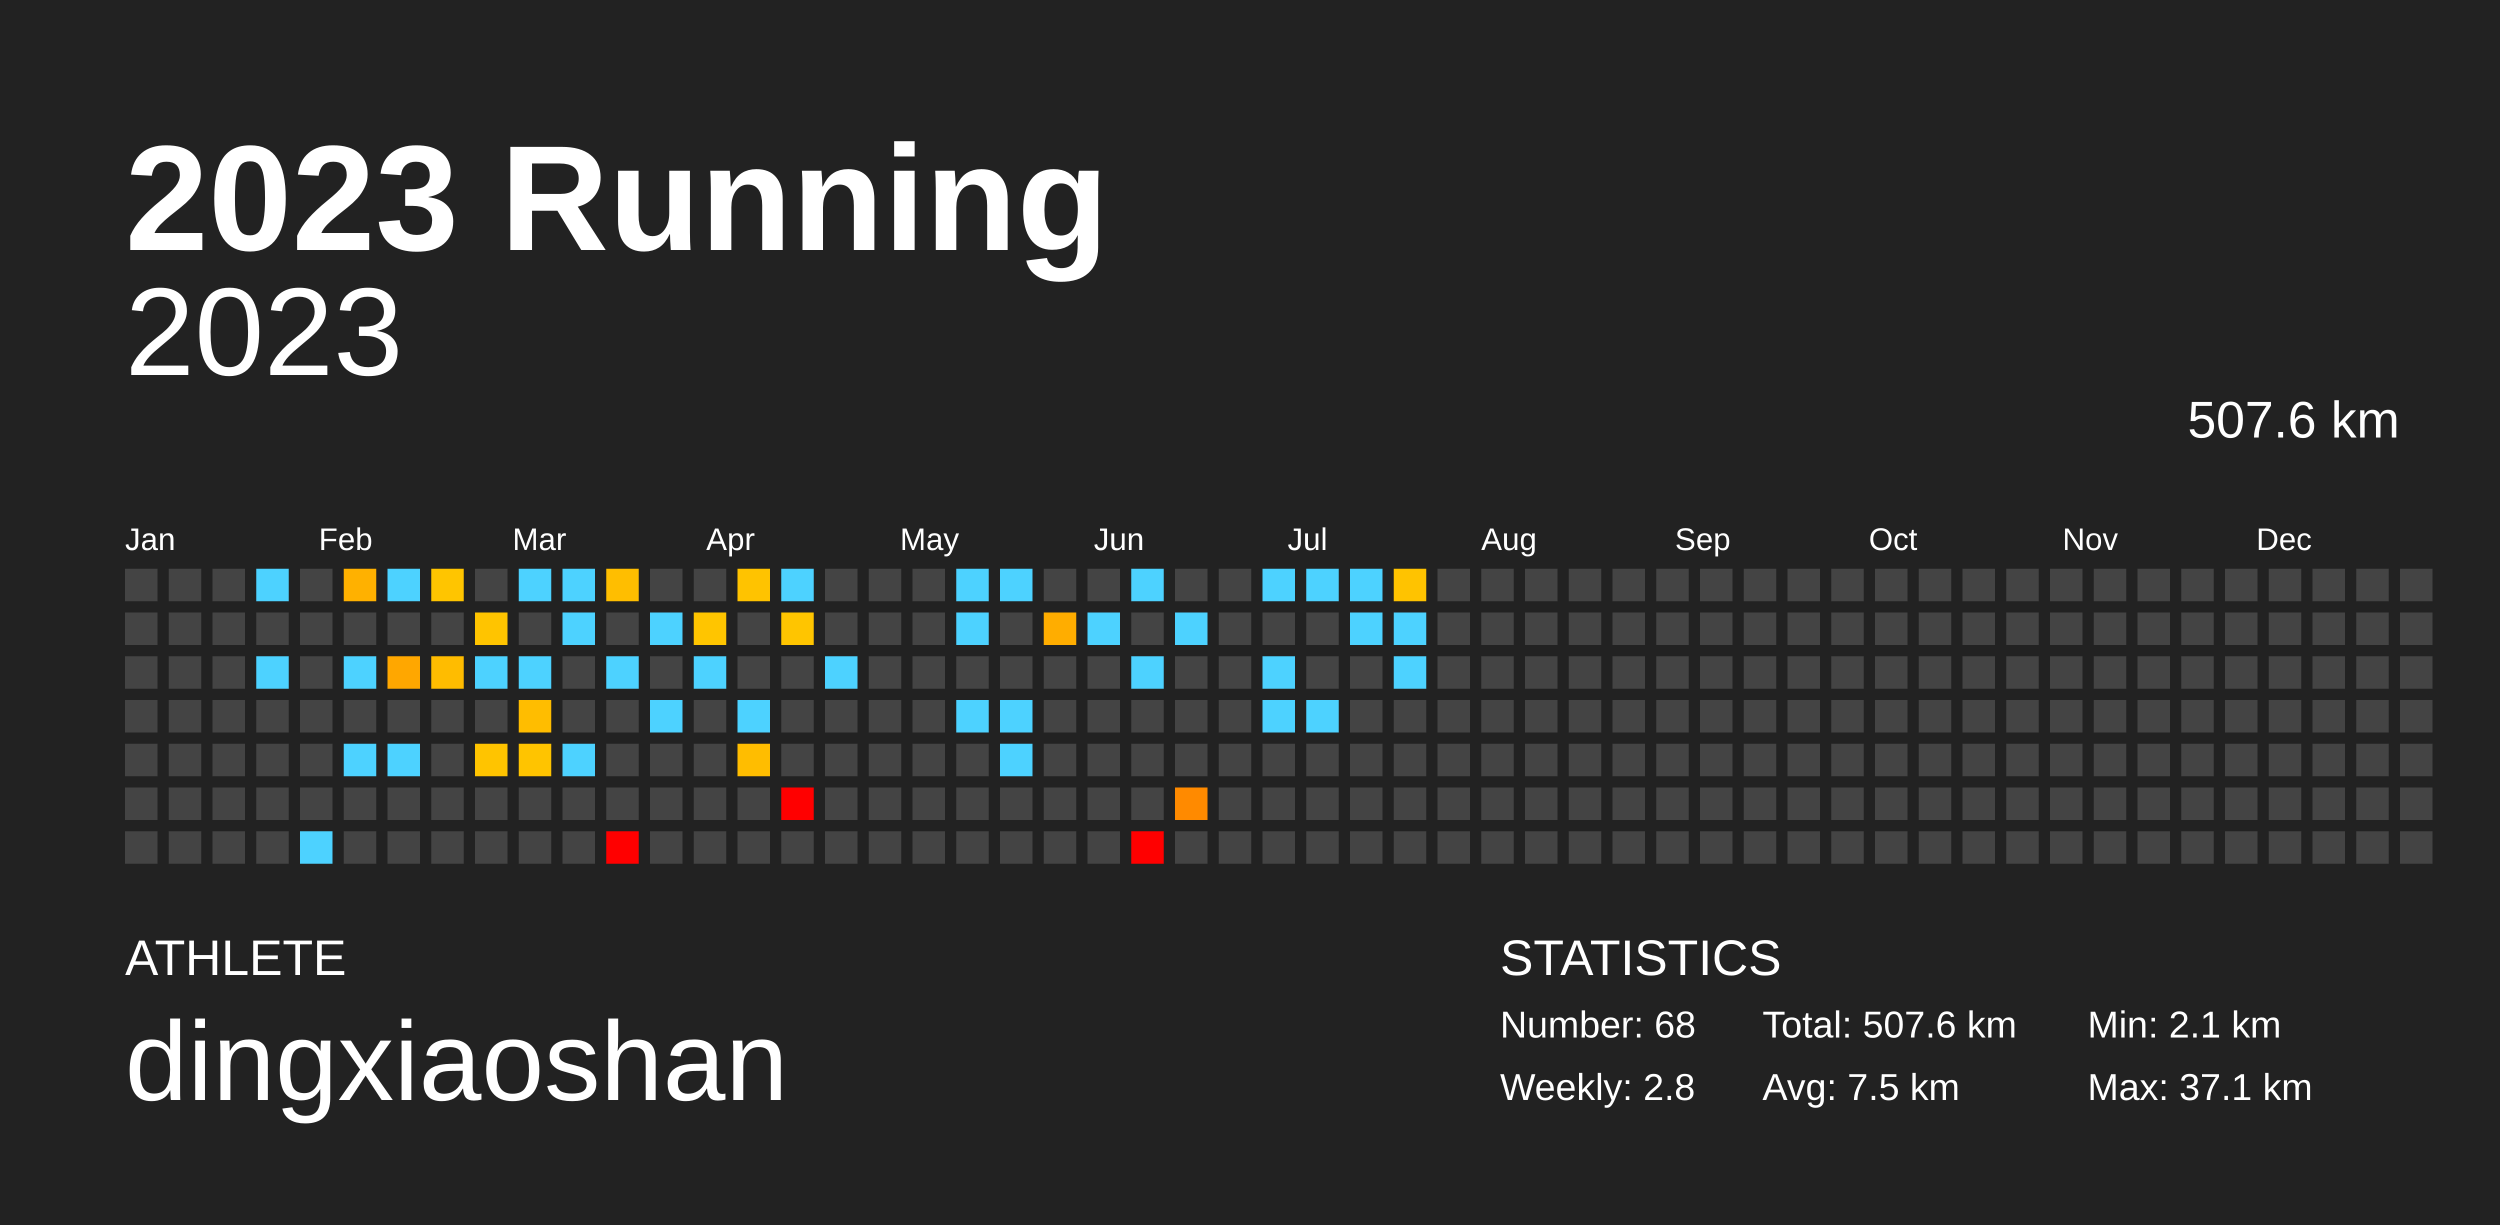
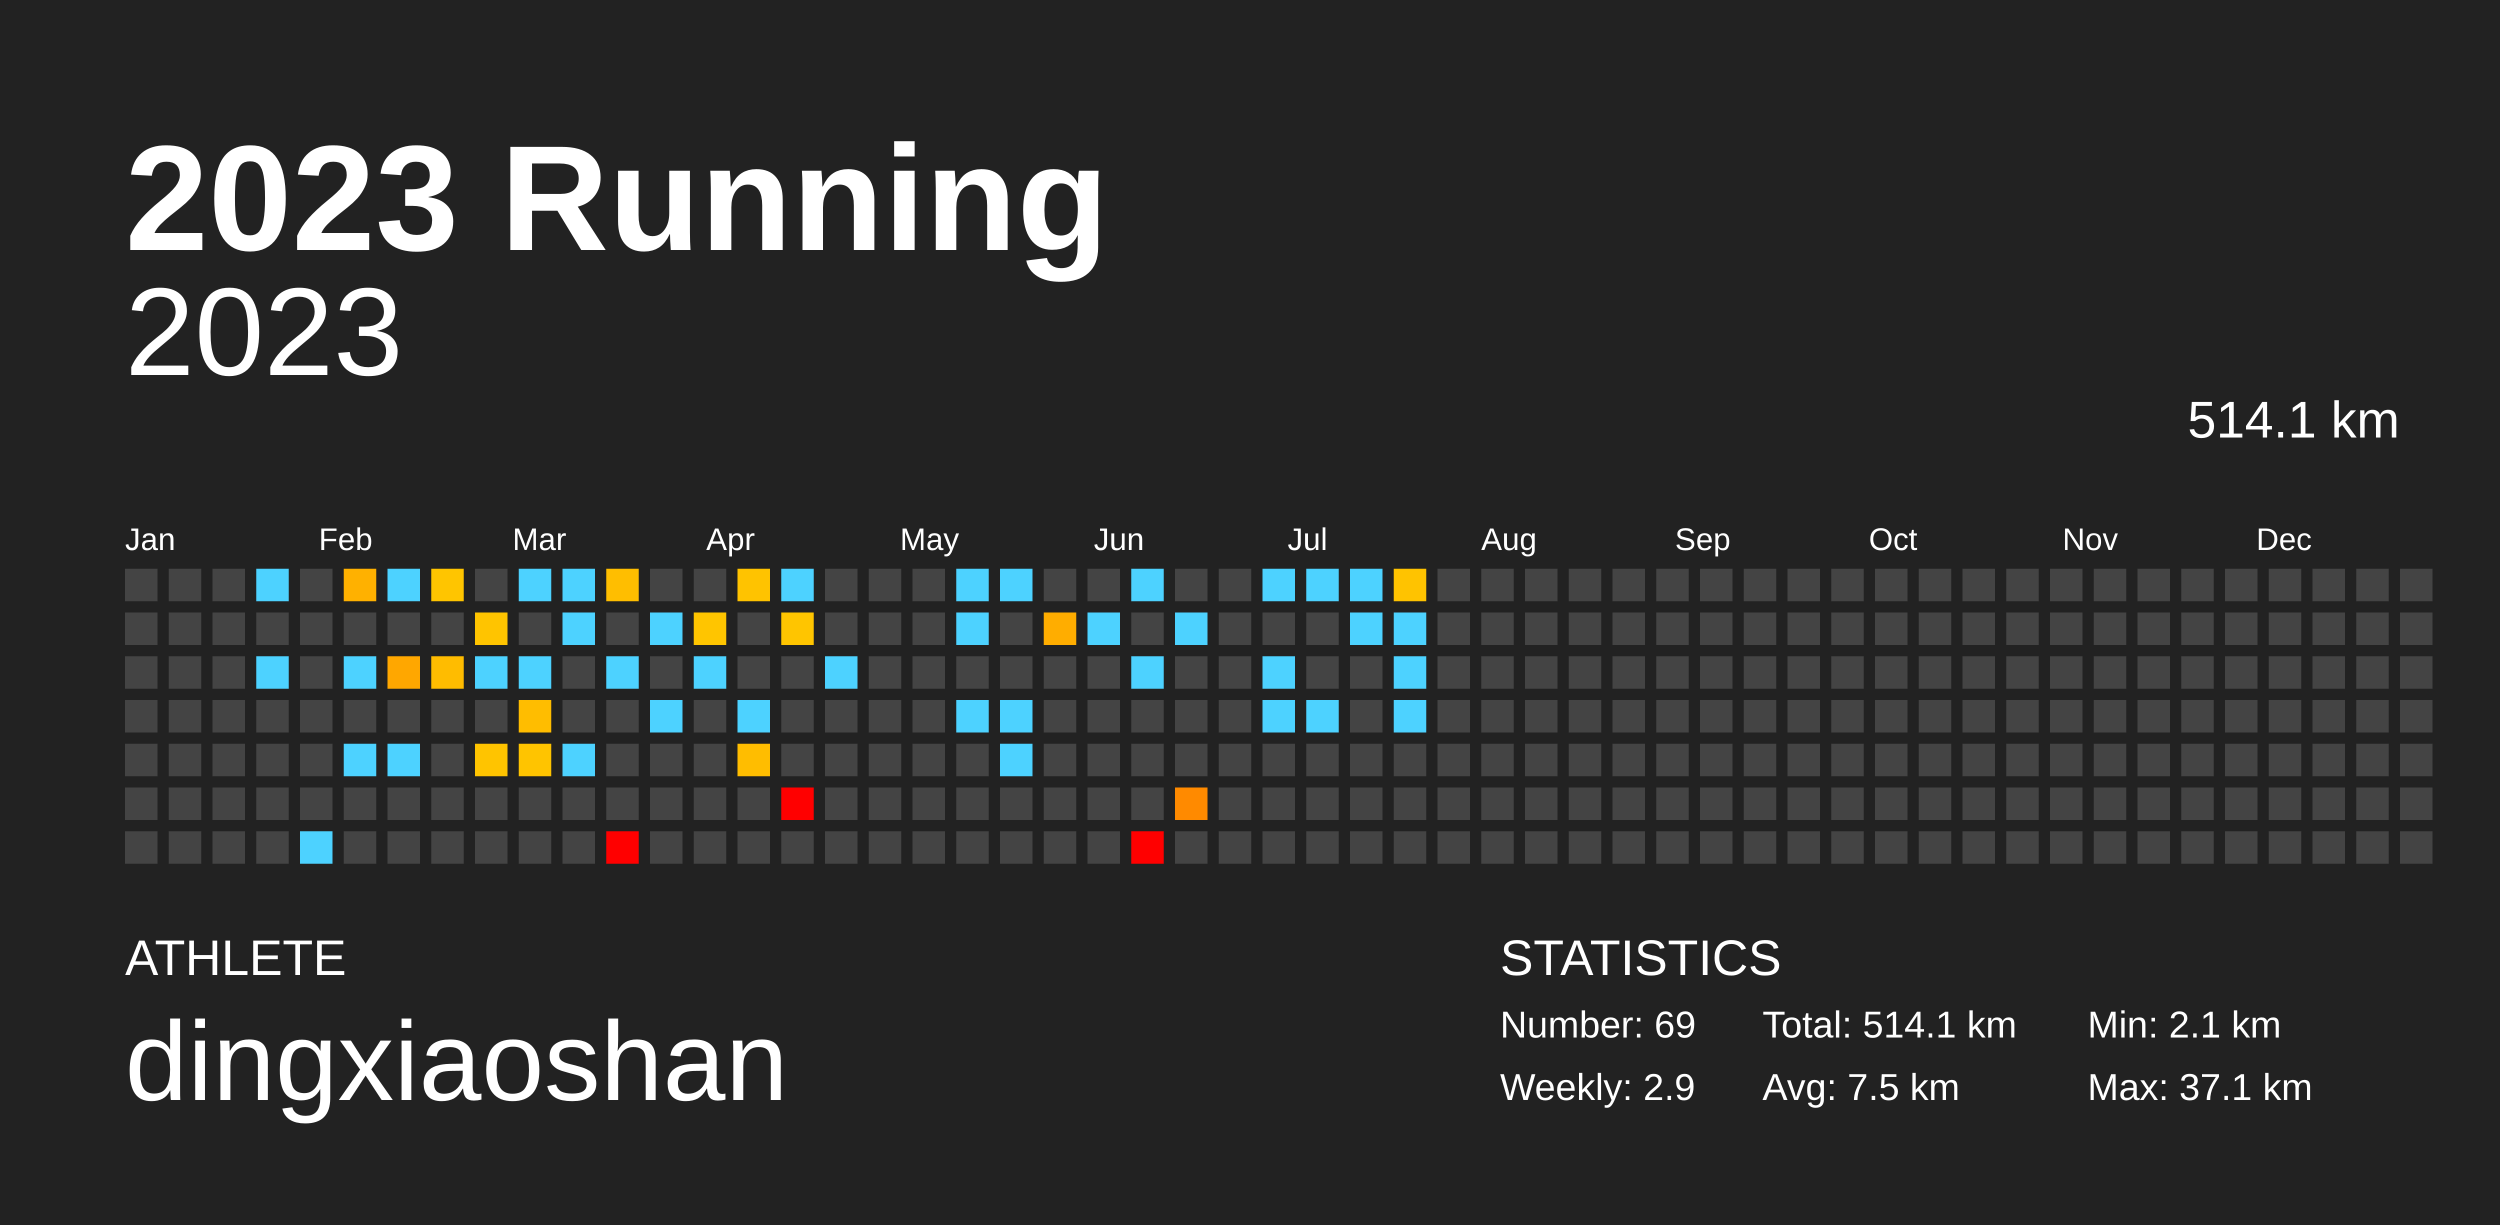
<svg xmlns="http://www.w3.org/2000/svg" baseProfile="full" height="98mm" version="1.1" viewBox="0,0,200,98" width="200mm">
  <defs />
  <rect fill="#222222" height="98" width="200" x="0" y="0" />
  <text fill="#FFFFFF" style="font-size:12px; font-family:Arial; font-weight:bold;" x="10" y="20">2023 Running</text>
  <text fill="#FFFFFF" style="font-size:4px; font-family:Arial" x="10" y="78">ATHLETE</text>
  <text fill="#FFFFFF" style="font-size:9px; font-family:Arial" x="10" y="88">dingxiaoshan</text>
  <text fill="#FFFFFF" style="font-size:4px; font-family:Arial" x="120" y="78">STATISTICS</text>
-   <text fill="#FFFFFF" style="font-size:3px; font-family:Arial" x="120" y="83">Number: 68</text>
-   <text fill="#FFFFFF" style="font-size:3px; font-family:Arial" x="120" y="88">Weekly: 2.8</text>
-   <text fill="#FFFFFF" style="font-size:3px; font-family:Arial" x="141" y="83">Total: 507.6 km</text>
+   <text fill="#FFFFFF" style="font-size:3px; font-family:Arial" x="120" y="83">Number: 69</text>
+   <text fill="#FFFFFF" style="font-size:3px; font-family:Arial" x="120" y="88">Weekly: 2.9</text>
+   <text fill="#FFFFFF" style="font-size:3px; font-family:Arial" x="141" y="83">Total: 514.1 km</text>
  <text fill="#FFFFFF" style="font-size:3px; font-family:Arial" x="141" y="88">Avg: 7.5 km</text>
  <text fill="#FFFFFF" style="font-size:3px; font-family:Arial" x="167" y="83">Min: 2.1 km</text>
  <text fill="#FFFFFF" style="font-size:3px; font-family:Arial" x="167" y="88">Max: 37.1 km</text>
  <text alignment-baseline="hanging" fill="#FFFFFF" style="font-size:10.0px; font-family:Arial;" x="10" y="30">2023</text>
-   <text alignment-baseline="hanging" fill="#FFFFFF" style="font-size:4.125px; font-family:Arial;" x="175" y="35">507.6 km</text>
+   <text alignment-baseline="hanging" fill="#FFFFFF" style="font-size:4.125px; font-family:Arial;" x="175" y="35">514.1 km</text>
  <text fill="#FFFFFF" style="font-size:2.5px; font-family:Arial" x="10.0" y="44">Jan</text>
  <text fill="#FFFFFF" style="font-size:2.5px; font-family:Arial" x="25.5" y="44">Feb</text>
  <text fill="#FFFFFF" style="font-size:2.5px; font-family:Arial" x="41.0" y="44">Mar</text>
  <text fill="#FFFFFF" style="font-size:2.5px; font-family:Arial" x="56.5" y="44">Apr</text>
  <text fill="#FFFFFF" style="font-size:2.5px; font-family:Arial" x="72.0" y="44">May</text>
  <text fill="#FFFFFF" style="font-size:2.5px; font-family:Arial" x="87.5" y="44">Jun</text>
  <text fill="#FFFFFF" style="font-size:2.5px; font-family:Arial" x="103.0" y="44">Jul</text>
  <text fill="#FFFFFF" style="font-size:2.5px; font-family:Arial" x="118.5" y="44">Aug</text>
  <text fill="#FFFFFF" style="font-size:2.5px; font-family:Arial" x="134.0" y="44">Sep</text>
  <text fill="#FFFFFF" style="font-size:2.5px; font-family:Arial" x="149.5" y="44">Oct</text>
  <text fill="#FFFFFF" style="font-size:2.5px; font-family:Arial" x="165.0" y="44">Nov</text>
  <text fill="#FFFFFF" style="font-size:2.5px; font-family:Arial" x="180.5" y="44">Dec</text>
  <rect fill="#444444" height="2.6" width="2.6" x="10.0" y="45.5" />
  <rect fill="#444444" height="2.6" width="2.6" x="10.0" y="49.0" />
  <rect fill="#444444" height="2.6" width="2.6" x="10.0" y="52.5" />
  <rect fill="#444444" height="2.6" width="2.6" x="10.0" y="56.0" />
  <rect fill="#444444" height="2.6" width="2.6" x="10.0" y="59.5" />
  <rect fill="#444444" height="2.6" width="2.6" x="10.0" y="63.0" />
  <rect fill="#444444" height="2.6" width="2.6" x="10.0" y="66.5" />
  <rect fill="#444444" height="2.6" width="2.6" x="13.5" y="45.5" />
  <rect fill="#444444" height="2.6" width="2.6" x="13.5" y="49.0" />
  <rect fill="#444444" height="2.6" width="2.6" x="13.5" y="52.5" />
  <rect fill="#444444" height="2.6" width="2.6" x="13.5" y="56.0" />
  <rect fill="#444444" height="2.6" width="2.6" x="13.5" y="59.5" />
  <rect fill="#444444" height="2.6" width="2.6" x="13.5" y="63.0" />
  <rect fill="#444444" height="2.6" width="2.6" x="13.5" y="66.5" />
  <rect fill="#444444" height="2.6" width="2.6" x="17.0" y="45.5" />
  <rect fill="#444444" height="2.6" width="2.6" x="17.0" y="49.0" />
  <rect fill="#444444" height="2.6" width="2.6" x="17.0" y="52.5" />
  <rect fill="#444444" height="2.6" width="2.6" x="17.0" y="56.0" />
  <rect fill="#444444" height="2.6" width="2.6" x="17.0" y="59.5" />
  <rect fill="#444444" height="2.6" width="2.6" x="17.0" y="63.0" />
  <rect fill="#444444" height="2.6" width="2.6" x="17.0" y="66.5" />
  <rect fill="#4dd2ff" height="2.6" width="2.6" x="20.5" y="45.5" />
  <rect fill="#444444" height="2.6" width="2.6" x="20.5" y="49.0" />
  <rect fill="#4dd2ff" height="2.6" width="2.6" x="20.5" y="52.5" />
  <rect fill="#444444" height="2.6" width="2.6" x="20.5" y="56.0" />
  <rect fill="#444444" height="2.6" width="2.6" x="20.5" y="59.5" />
  <rect fill="#444444" height="2.6" width="2.6" x="20.5" y="63.0" />
  <rect fill="#444444" height="2.6" width="2.6" x="20.5" y="66.5" />
  <rect fill="#444444" height="2.6" width="2.6" x="24.0" y="45.5" />
  <rect fill="#444444" height="2.6" width="2.6" x="24.0" y="49.0" />
  <rect fill="#444444" height="2.6" width="2.6" x="24.0" y="52.5" />
  <rect fill="#444444" height="2.6" width="2.6" x="24.0" y="56.0" />
  <rect fill="#444444" height="2.6" width="2.6" x="24.0" y="59.5" />
  <rect fill="#444444" height="2.6" width="2.6" x="24.0" y="63.0" />
  <rect fill="#4dd2ff" height="2.6" width="2.6" x="24.0" y="66.5" />
  <rect fill="#ffb100" height="2.6" width="2.6" x="27.5" y="45.5" />
  <rect fill="#444444" height="2.6" width="2.6" x="27.5" y="49.0" />
  <rect fill="#4dd2ff" height="2.6" width="2.6" x="27.5" y="52.5" />
  <rect fill="#444444" height="2.6" width="2.6" x="27.5" y="56.0" />
  <rect fill="#4dd2ff" height="2.6" width="2.6" x="27.5" y="59.5" />
  <rect fill="#444444" height="2.6" width="2.6" x="27.5" y="63.0" />
  <rect fill="#444444" height="2.6" width="2.6" x="27.5" y="66.5" />
  <rect fill="#4dd2ff" height="2.6" width="2.6" x="31.0" y="45.5" />
  <rect fill="#444444" height="2.6" width="2.6" x="31.0" y="49.0" />
  <rect fill="#ffa700" height="2.6" width="2.6" x="31.0" y="52.5" />
  <rect fill="#444444" height="2.6" width="2.6" x="31.0" y="56.0" />
  <rect fill="#4dd2ff" height="2.6" width="2.6" x="31.0" y="59.5" />
  <rect fill="#444444" height="2.6" width="2.6" x="31.0" y="63.0" />
  <rect fill="#444444" height="2.6" width="2.6" x="31.0" y="66.5" />
  <rect fill="#ffc500" height="2.6" width="2.6" x="34.5" y="45.5" />
  <rect fill="#444444" height="2.6" width="2.6" x="34.5" y="49.0" />
  <rect fill="#ffbc00" height="2.6" width="2.6" x="34.5" y="52.5" />
  <rect fill="#444444" height="2.6" width="2.6" x="34.5" y="56.0" />
  <rect fill="#444444" height="2.6" width="2.6" x="34.5" y="59.5" />
  <rect fill="#444444" height="2.6" width="2.6" x="34.5" y="63.0" />
  <rect fill="#444444" height="2.6" width="2.6" x="34.5" y="66.5" />
  <rect fill="#444444" height="2.6" width="2.6" x="38.0" y="45.5" />
  <rect fill="#ffc400" height="2.6" width="2.6" x="38.0" y="49.0" />
  <rect fill="#4dd2ff" height="2.6" width="2.6" x="38.0" y="52.5" />
  <rect fill="#444444" height="2.6" width="2.6" x="38.0" y="56.0" />
  <rect fill="#ffc400" height="2.6" width="2.6" x="38.0" y="59.5" />
  <rect fill="#444444" height="2.6" width="2.6" x="38.0" y="63.0" />
  <rect fill="#444444" height="2.6" width="2.6" x="38.0" y="66.5" />
  <rect fill="#4dd2ff" height="2.6" width="2.6" x="41.5" y="45.5" />
  <rect fill="#444444" height="2.6" width="2.6" x="41.5" y="49.0" />
  <rect fill="#4dd2ff" height="2.6" width="2.6" x="41.5" y="52.5" />
  <rect fill="#ffbd00" height="2.6" width="2.6" x="41.5" y="56.0" />
  <rect fill="#ffc400" height="2.6" width="2.6" x="41.5" y="59.5" />
  <rect fill="#444444" height="2.6" width="2.6" x="41.5" y="63.0" />
  <rect fill="#444444" height="2.6" width="2.6" x="41.5" y="66.5" />
  <rect fill="#4dd2ff" height="2.6" width="2.6" x="45.0" y="45.5" />
  <rect fill="#4dd2ff" height="2.6" width="2.6" x="45.0" y="49.0" />
  <rect fill="#444444" height="2.6" width="2.6" x="45.0" y="52.5" />
  <rect fill="#444444" height="2.6" width="2.6" x="45.0" y="56.0" />
  <rect fill="#4dd2ff" height="2.6" width="2.6" x="45.0" y="59.5" />
  <rect fill="#444444" height="2.6" width="2.6" x="45.0" y="63.0" />
  <rect fill="#444444" height="2.6" width="2.6" x="45.0" y="66.5" />
  <rect fill="#ffbe00" height="2.6" width="2.6" x="48.5" y="45.5" />
  <rect fill="#444444" height="2.6" width="2.6" x="48.5" y="49.0" />
  <rect fill="#4dd2ff" height="2.6" width="2.6" x="48.5" y="52.5" />
  <rect fill="#444444" height="2.6" width="2.6" x="48.5" y="56.0" />
  <rect fill="#444444" height="2.6" width="2.6" x="48.5" y="59.5" />
  <rect fill="#444444" height="2.6" width="2.6" x="48.5" y="63.0" />
  <rect fill="red" height="2.6" width="2.6" x="48.5" y="66.5" />
  <rect fill="#444444" height="2.6" width="2.6" x="52.0" y="45.5" />
  <rect fill="#4dd2ff" height="2.6" width="2.6" x="52.0" y="49.0" />
  <rect fill="#444444" height="2.6" width="2.6" x="52.0" y="52.5" />
  <rect fill="#4dd2ff" height="2.6" width="2.6" x="52.0" y="56.0" />
  <rect fill="#444444" height="2.6" width="2.6" x="52.0" y="59.5" />
  <rect fill="#444444" height="2.6" width="2.6" x="52.0" y="63.0" />
  <rect fill="#444444" height="2.6" width="2.6" x="52.0" y="66.5" />
  <rect fill="#444444" height="2.6" width="2.6" x="55.5" y="45.5" />
  <rect fill="#ffc500" height="2.6" width="2.6" x="55.5" y="49.0" />
  <rect fill="#4dd2ff" height="2.6" width="2.6" x="55.5" y="52.5" />
  <rect fill="#444444" height="2.6" width="2.6" x="55.5" y="56.0" />
  <rect fill="#444444" height="2.6" width="2.6" x="55.5" y="59.5" />
  <rect fill="#444444" height="2.6" width="2.6" x="55.5" y="63.0" />
  <rect fill="#444444" height="2.6" width="2.6" x="55.5" y="66.5" />
  <rect fill="#ffc300" height="2.6" width="2.6" x="59.0" y="45.5" />
  <rect fill="#444444" height="2.6" width="2.6" x="59.0" y="49.0" />
  <rect fill="#444444" height="2.6" width="2.6" x="59.0" y="52.5" />
  <rect fill="#4dd2ff" height="2.6" width="2.6" x="59.0" y="56.0" />
  <rect fill="#ffbd00" height="2.6" width="2.6" x="59.0" y="59.5" />
  <rect fill="#444444" height="2.6" width="2.6" x="59.0" y="63.0" />
  <rect fill="#444444" height="2.6" width="2.6" x="59.0" y="66.5" />
  <rect fill="#4dd2ff" height="2.6" width="2.6" x="62.5" y="45.5" />
  <rect fill="#ffc500" height="2.6" width="2.6" x="62.5" y="49.0" />
  <rect fill="#444444" height="2.6" width="2.6" x="62.5" y="52.5" />
  <rect fill="#444444" height="2.6" width="2.6" x="62.5" y="56.0" />
  <rect fill="#444444" height="2.6" width="2.6" x="62.5" y="59.5" />
  <rect fill="red" height="2.6" width="2.6" x="62.5" y="63.0" />
  <rect fill="#444444" height="2.6" width="2.6" x="62.5" y="66.5" />
  <rect fill="#444444" height="2.6" width="2.6" x="66.0" y="45.5" />
  <rect fill="#444444" height="2.6" width="2.6" x="66.0" y="49.0" />
  <rect fill="#4dd2ff" height="2.6" width="2.6" x="66.0" y="52.5" />
  <rect fill="#444444" height="2.6" width="2.6" x="66.0" y="56.0" />
  <rect fill="#444444" height="2.6" width="2.6" x="66.0" y="59.5" />
  <rect fill="#444444" height="2.6" width="2.6" x="66.0" y="63.0" />
  <rect fill="#444444" height="2.6" width="2.6" x="66.0" y="66.5" />
  <rect fill="#444444" height="2.6" width="2.6" x="69.5" y="45.5" />
  <rect fill="#444444" height="2.6" width="2.6" x="69.5" y="49.0" />
  <rect fill="#444444" height="2.6" width="2.6" x="69.5" y="52.5" />
  <rect fill="#444444" height="2.6" width="2.6" x="69.5" y="56.0" />
  <rect fill="#444444" height="2.6" width="2.6" x="69.5" y="59.5" />
  <rect fill="#444444" height="2.6" width="2.6" x="69.5" y="63.0" />
  <rect fill="#444444" height="2.6" width="2.6" x="69.5" y="66.5" />
  <rect fill="#444444" height="2.6" width="2.6" x="73.0" y="45.5" />
  <rect fill="#444444" height="2.6" width="2.6" x="73.0" y="49.0" />
  <rect fill="#444444" height="2.6" width="2.6" x="73.0" y="52.5" />
  <rect fill="#444444" height="2.6" width="2.6" x="73.0" y="56.0" />
  <rect fill="#444444" height="2.6" width="2.6" x="73.0" y="59.5" />
  <rect fill="#444444" height="2.6" width="2.6" x="73.0" y="63.0" />
  <rect fill="#444444" height="2.6" width="2.6" x="73.0" y="66.5" />
  <rect fill="#4dd2ff" height="2.6" width="2.6" x="76.5" y="45.5" />
  <rect fill="#4dd2ff" height="2.6" width="2.6" x="76.5" y="49.0" />
  <rect fill="#444444" height="2.6" width="2.6" x="76.5" y="52.5" />
  <rect fill="#4dd2ff" height="2.6" width="2.6" x="76.5" y="56.0" />
  <rect fill="#444444" height="2.6" width="2.6" x="76.5" y="59.5" />
  <rect fill="#444444" height="2.6" width="2.6" x="76.5" y="63.0" />
  <rect fill="#444444" height="2.6" width="2.6" x="76.5" y="66.5" />
  <rect fill="#4dd2ff" height="2.6" width="2.6" x="80.0" y="45.5" />
  <rect fill="#444444" height="2.6" width="2.6" x="80.0" y="49.0" />
  <rect fill="#444444" height="2.6" width="2.6" x="80.0" y="52.5" />
  <rect fill="#4dd2ff" height="2.6" width="2.6" x="80.0" y="56.0" />
  <rect fill="#4dd2ff" height="2.6" width="2.6" x="80.0" y="59.5" />
  <rect fill="#444444" height="2.6" width="2.6" x="80.0" y="63.0" />
  <rect fill="#444444" height="2.6" width="2.6" x="80.0" y="66.5" />
  <rect fill="#444444" height="2.6" width="2.6" x="83.5" y="45.5" />
  <rect fill="#ffad00" height="2.6" width="2.6" x="83.5" y="49.0" />
  <rect fill="#444444" height="2.6" width="2.6" x="83.5" y="52.5" />
  <rect fill="#444444" height="2.6" width="2.6" x="83.5" y="56.0" />
  <rect fill="#444444" height="2.6" width="2.6" x="83.5" y="59.5" />
  <rect fill="#444444" height="2.6" width="2.6" x="83.5" y="63.0" />
  <rect fill="#444444" height="2.6" width="2.6" x="83.5" y="66.5" />
  <rect fill="#444444" height="2.6" width="2.6" x="87.0" y="45.5" />
  <rect fill="#4dd2ff" height="2.6" width="2.6" x="87.0" y="49.0" />
  <rect fill="#444444" height="2.6" width="2.6" x="87.0" y="52.5" />
  <rect fill="#444444" height="2.6" width="2.6" x="87.0" y="56.0" />
  <rect fill="#444444" height="2.6" width="2.6" x="87.0" y="59.5" />
  <rect fill="#444444" height="2.6" width="2.6" x="87.0" y="63.0" />
  <rect fill="#444444" height="2.6" width="2.6" x="87.0" y="66.5" />
  <rect fill="#4dd2ff" height="2.6" width="2.6" x="90.5" y="45.5" />
  <rect fill="#444444" height="2.6" width="2.6" x="90.5" y="49.0" />
  <rect fill="#4dd2ff" height="2.6" width="2.6" x="90.5" y="52.5" />
  <rect fill="#444444" height="2.6" width="2.6" x="90.5" y="56.0" />
  <rect fill="#444444" height="2.6" width="2.6" x="90.5" y="59.5" />
  <rect fill="#444444" height="2.6" width="2.6" x="90.5" y="63.0" />
  <rect fill="red" height="2.6" width="2.6" x="90.5" y="66.5" />
  <rect fill="#444444" height="2.6" width="2.6" x="94.0" y="45.5" />
  <rect fill="#4dd2ff" height="2.6" width="2.6" x="94.0" y="49.0" />
  <rect fill="#444444" height="2.6" width="2.6" x="94.0" y="52.5" />
  <rect fill="#444444" height="2.6" width="2.6" x="94.0" y="56.0" />
  <rect fill="#444444" height="2.6" width="2.6" x="94.0" y="59.5" />
  <rect fill="#ff8a00" height="2.6" width="2.6" x="94.0" y="63.0" />
  <rect fill="#444444" height="2.6" width="2.6" x="94.0" y="66.5" />
  <rect fill="#444444" height="2.6" width="2.6" x="97.5" y="45.5" />
  <rect fill="#444444" height="2.6" width="2.6" x="97.5" y="49.0" />
  <rect fill="#444444" height="2.6" width="2.6" x="97.5" y="52.5" />
  <rect fill="#444444" height="2.6" width="2.6" x="97.5" y="56.0" />
  <rect fill="#444444" height="2.6" width="2.6" x="97.5" y="59.5" />
  <rect fill="#444444" height="2.6" width="2.6" x="97.5" y="63.0" />
  <rect fill="#444444" height="2.6" width="2.6" x="97.5" y="66.5" />
  <rect fill="#4dd2ff" height="2.6" width="2.6" x="101.0" y="45.5" />
  <rect fill="#444444" height="2.6" width="2.6" x="101.0" y="49.0" />
  <rect fill="#4dd2ff" height="2.6" width="2.6" x="101.0" y="52.5" />
  <rect fill="#4dd2ff" height="2.6" width="2.6" x="101.0" y="56.0" />
  <rect fill="#444444" height="2.6" width="2.6" x="101.0" y="59.5" />
  <rect fill="#444444" height="2.6" width="2.6" x="101.0" y="63.0" />
  <rect fill="#444444" height="2.6" width="2.6" x="101.0" y="66.5" />
  <rect fill="#4dd2ff" height="2.6" width="2.6" x="104.5" y="45.5" />
  <rect fill="#444444" height="2.6" width="2.6" x="104.5" y="49.0" />
  <rect fill="#444444" height="2.6" width="2.6" x="104.5" y="52.5" />
  <rect fill="#4dd2ff" height="2.6" width="2.6" x="104.5" y="56.0" />
  <rect fill="#444444" height="2.6" width="2.6" x="104.5" y="59.5" />
  <rect fill="#444444" height="2.6" width="2.6" x="104.5" y="63.0" />
  <rect fill="#444444" height="2.6" width="2.6" x="104.5" y="66.5" />
  <rect fill="#4dd2ff" height="2.6" width="2.6" x="108.0" y="45.5" />
  <rect fill="#4dd2ff" height="2.6" width="2.6" x="108.0" y="49.0" />
  <rect fill="#444444" height="2.6" width="2.6" x="108.0" y="52.5" />
  <rect fill="#444444" height="2.6" width="2.6" x="108.0" y="56.0" />
  <rect fill="#444444" height="2.6" width="2.6" x="108.0" y="59.5" />
  <rect fill="#444444" height="2.6" width="2.6" x="108.0" y="63.0" />
  <rect fill="#444444" height="2.6" width="2.6" x="108.0" y="66.5" />
  <rect fill="#ffc300" height="2.6" width="2.6" x="111.5" y="45.5" />
  <rect fill="#4dd2ff" height="2.6" width="2.6" x="111.5" y="49.0" />
  <rect fill="#4dd2ff" height="2.6" width="2.6" x="111.5" y="52.5" />
-   <rect fill="#444444" height="2.6" width="2.6" x="111.5" y="56.0" />
+   <rect fill="#4dd2ff" height="2.6" width="2.6" x="111.5" y="56.0" />
  <rect fill="#444444" height="2.6" width="2.6" x="111.5" y="59.5" />
  <rect fill="#444444" height="2.6" width="2.6" x="111.5" y="63.0" />
  <rect fill="#444444" height="2.6" width="2.6" x="111.5" y="66.5" />
  <rect fill="#444444" height="2.6" width="2.6" x="115.0" y="45.5" />
  <rect fill="#444444" height="2.6" width="2.6" x="115.0" y="49.0" />
  <rect fill="#444444" height="2.6" width="2.6" x="115.0" y="52.5" />
  <rect fill="#444444" height="2.6" width="2.6" x="115.0" y="56.0" />
  <rect fill="#444444" height="2.6" width="2.6" x="115.0" y="59.5" />
  <rect fill="#444444" height="2.6" width="2.6" x="115.0" y="63.0" />
  <rect fill="#444444" height="2.6" width="2.6" x="115.0" y="66.5" />
  <rect fill="#444444" height="2.6" width="2.6" x="118.5" y="45.5" />
  <rect fill="#444444" height="2.6" width="2.6" x="118.5" y="49.0" />
  <rect fill="#444444" height="2.6" width="2.6" x="118.5" y="52.5" />
  <rect fill="#444444" height="2.6" width="2.6" x="118.5" y="56.0" />
  <rect fill="#444444" height="2.6" width="2.6" x="118.5" y="59.5" />
  <rect fill="#444444" height="2.6" width="2.6" x="118.5" y="63.0" />
  <rect fill="#444444" height="2.6" width="2.6" x="118.5" y="66.5" />
  <rect fill="#444444" height="2.6" width="2.6" x="122.0" y="45.5" />
  <rect fill="#444444" height="2.6" width="2.6" x="122.0" y="49.0" />
  <rect fill="#444444" height="2.6" width="2.6" x="122.0" y="52.5" />
  <rect fill="#444444" height="2.6" width="2.6" x="122.0" y="56.0" />
  <rect fill="#444444" height="2.6" width="2.6" x="122.0" y="59.5" />
  <rect fill="#444444" height="2.6" width="2.6" x="122.0" y="63.0" />
  <rect fill="#444444" height="2.6" width="2.6" x="122.0" y="66.5" />
  <rect fill="#444444" height="2.6" width="2.6" x="125.5" y="45.5" />
  <rect fill="#444444" height="2.6" width="2.6" x="125.5" y="49.0" />
  <rect fill="#444444" height="2.6" width="2.6" x="125.5" y="52.5" />
  <rect fill="#444444" height="2.6" width="2.6" x="125.5" y="56.0" />
  <rect fill="#444444" height="2.6" width="2.6" x="125.5" y="59.5" />
  <rect fill="#444444" height="2.6" width="2.6" x="125.5" y="63.0" />
  <rect fill="#444444" height="2.6" width="2.6" x="125.5" y="66.5" />
  <rect fill="#444444" height="2.6" width="2.6" x="129.0" y="45.5" />
  <rect fill="#444444" height="2.6" width="2.6" x="129.0" y="49.0" />
  <rect fill="#444444" height="2.6" width="2.6" x="129.0" y="52.5" />
  <rect fill="#444444" height="2.6" width="2.6" x="129.0" y="56.0" />
  <rect fill="#444444" height="2.6" width="2.6" x="129.0" y="59.5" />
  <rect fill="#444444" height="2.6" width="2.6" x="129.0" y="63.0" />
  <rect fill="#444444" height="2.6" width="2.6" x="129.0" y="66.5" />
  <rect fill="#444444" height="2.6" width="2.6" x="132.5" y="45.5" />
  <rect fill="#444444" height="2.6" width="2.6" x="132.5" y="49.0" />
  <rect fill="#444444" height="2.6" width="2.6" x="132.5" y="52.5" />
  <rect fill="#444444" height="2.6" width="2.6" x="132.5" y="56.0" />
  <rect fill="#444444" height="2.6" width="2.6" x="132.5" y="59.5" />
  <rect fill="#444444" height="2.6" width="2.6" x="132.5" y="63.0" />
  <rect fill="#444444" height="2.6" width="2.6" x="132.5" y="66.5" />
  <rect fill="#444444" height="2.6" width="2.6" x="136.0" y="45.5" />
  <rect fill="#444444" height="2.6" width="2.6" x="136.0" y="49.0" />
  <rect fill="#444444" height="2.6" width="2.6" x="136.0" y="52.5" />
  <rect fill="#444444" height="2.6" width="2.6" x="136.0" y="56.0" />
  <rect fill="#444444" height="2.6" width="2.6" x="136.0" y="59.5" />
  <rect fill="#444444" height="2.6" width="2.6" x="136.0" y="63.0" />
  <rect fill="#444444" height="2.6" width="2.6" x="136.0" y="66.5" />
  <rect fill="#444444" height="2.6" width="2.6" x="139.5" y="45.5" />
  <rect fill="#444444" height="2.6" width="2.6" x="139.5" y="49.0" />
  <rect fill="#444444" height="2.6" width="2.6" x="139.5" y="52.5" />
  <rect fill="#444444" height="2.6" width="2.6" x="139.5" y="56.0" />
  <rect fill="#444444" height="2.6" width="2.6" x="139.5" y="59.5" />
  <rect fill="#444444" height="2.6" width="2.6" x="139.5" y="63.0" />
  <rect fill="#444444" height="2.6" width="2.6" x="139.5" y="66.5" />
  <rect fill="#444444" height="2.6" width="2.6" x="143.0" y="45.5" />
  <rect fill="#444444" height="2.6" width="2.6" x="143.0" y="49.0" />
  <rect fill="#444444" height="2.6" width="2.6" x="143.0" y="52.5" />
  <rect fill="#444444" height="2.6" width="2.6" x="143.0" y="56.0" />
  <rect fill="#444444" height="2.6" width="2.6" x="143.0" y="59.5" />
  <rect fill="#444444" height="2.6" width="2.6" x="143.0" y="63.0" />
  <rect fill="#444444" height="2.6" width="2.6" x="143.0" y="66.5" />
  <rect fill="#444444" height="2.6" width="2.6" x="146.5" y="45.5" />
  <rect fill="#444444" height="2.6" width="2.6" x="146.5" y="49.0" />
  <rect fill="#444444" height="2.6" width="2.6" x="146.5" y="52.5" />
  <rect fill="#444444" height="2.6" width="2.6" x="146.5" y="56.0" />
  <rect fill="#444444" height="2.6" width="2.6" x="146.5" y="59.5" />
  <rect fill="#444444" height="2.6" width="2.6" x="146.5" y="63.0" />
  <rect fill="#444444" height="2.6" width="2.6" x="146.5" y="66.5" />
  <rect fill="#444444" height="2.6" width="2.6" x="150.0" y="45.5" />
  <rect fill="#444444" height="2.6" width="2.6" x="150.0" y="49.0" />
  <rect fill="#444444" height="2.6" width="2.6" x="150.0" y="52.5" />
  <rect fill="#444444" height="2.6" width="2.6" x="150.0" y="56.0" />
  <rect fill="#444444" height="2.6" width="2.6" x="150.0" y="59.5" />
  <rect fill="#444444" height="2.6" width="2.6" x="150.0" y="63.0" />
  <rect fill="#444444" height="2.6" width="2.6" x="150.0" y="66.5" />
  <rect fill="#444444" height="2.6" width="2.6" x="153.5" y="45.5" />
  <rect fill="#444444" height="2.6" width="2.6" x="153.5" y="49.0" />
  <rect fill="#444444" height="2.6" width="2.6" x="153.5" y="52.5" />
  <rect fill="#444444" height="2.6" width="2.6" x="153.5" y="56.0" />
  <rect fill="#444444" height="2.6" width="2.6" x="153.5" y="59.5" />
  <rect fill="#444444" height="2.6" width="2.6" x="153.5" y="63.0" />
  <rect fill="#444444" height="2.6" width="2.6" x="153.5" y="66.5" />
  <rect fill="#444444" height="2.6" width="2.6" x="157.0" y="45.5" />
  <rect fill="#444444" height="2.6" width="2.6" x="157.0" y="49.0" />
  <rect fill="#444444" height="2.6" width="2.6" x="157.0" y="52.5" />
  <rect fill="#444444" height="2.6" width="2.6" x="157.0" y="56.0" />
  <rect fill="#444444" height="2.6" width="2.6" x="157.0" y="59.5" />
  <rect fill="#444444" height="2.6" width="2.6" x="157.0" y="63.0" />
  <rect fill="#444444" height="2.6" width="2.6" x="157.0" y="66.5" />
  <rect fill="#444444" height="2.6" width="2.6" x="160.5" y="45.5" />
  <rect fill="#444444" height="2.6" width="2.6" x="160.5" y="49.0" />
  <rect fill="#444444" height="2.6" width="2.6" x="160.5" y="52.5" />
  <rect fill="#444444" height="2.6" width="2.6" x="160.5" y="56.0" />
  <rect fill="#444444" height="2.6" width="2.6" x="160.5" y="59.5" />
  <rect fill="#444444" height="2.6" width="2.6" x="160.5" y="63.0" />
  <rect fill="#444444" height="2.6" width="2.6" x="160.5" y="66.5" />
  <rect fill="#444444" height="2.6" width="2.6" x="164.0" y="45.5" />
  <rect fill="#444444" height="2.6" width="2.6" x="164.0" y="49.0" />
  <rect fill="#444444" height="2.6" width="2.6" x="164.0" y="52.5" />
  <rect fill="#444444" height="2.6" width="2.6" x="164.0" y="56.0" />
  <rect fill="#444444" height="2.6" width="2.6" x="164.0" y="59.5" />
  <rect fill="#444444" height="2.6" width="2.6" x="164.0" y="63.0" />
  <rect fill="#444444" height="2.6" width="2.6" x="164.0" y="66.5" />
  <rect fill="#444444" height="2.6" width="2.6" x="167.5" y="45.5" />
  <rect fill="#444444" height="2.6" width="2.6" x="167.5" y="49.0" />
  <rect fill="#444444" height="2.6" width="2.6" x="167.5" y="52.5" />
  <rect fill="#444444" height="2.6" width="2.6" x="167.5" y="56.0" />
  <rect fill="#444444" height="2.6" width="2.6" x="167.5" y="59.5" />
  <rect fill="#444444" height="2.6" width="2.6" x="167.5" y="63.0" />
  <rect fill="#444444" height="2.6" width="2.6" x="167.5" y="66.5" />
  <rect fill="#444444" height="2.6" width="2.6" x="171.0" y="45.5" />
  <rect fill="#444444" height="2.6" width="2.6" x="171.0" y="49.0" />
  <rect fill="#444444" height="2.6" width="2.6" x="171.0" y="52.5" />
  <rect fill="#444444" height="2.6" width="2.6" x="171.0" y="56.0" />
  <rect fill="#444444" height="2.6" width="2.6" x="171.0" y="59.5" />
  <rect fill="#444444" height="2.6" width="2.6" x="171.0" y="63.0" />
  <rect fill="#444444" height="2.6" width="2.6" x="171.0" y="66.5" />
  <rect fill="#444444" height="2.6" width="2.6" x="174.5" y="45.5" />
  <rect fill="#444444" height="2.6" width="2.6" x="174.5" y="49.0" />
  <rect fill="#444444" height="2.6" width="2.6" x="174.5" y="52.5" />
  <rect fill="#444444" height="2.6" width="2.6" x="174.5" y="56.0" />
  <rect fill="#444444" height="2.6" width="2.6" x="174.5" y="59.5" />
  <rect fill="#444444" height="2.6" width="2.6" x="174.5" y="63.0" />
  <rect fill="#444444" height="2.6" width="2.6" x="174.5" y="66.5" />
  <rect fill="#444444" height="2.6" width="2.6" x="178.0" y="45.5" />
  <rect fill="#444444" height="2.6" width="2.6" x="178.0" y="49.0" />
  <rect fill="#444444" height="2.6" width="2.6" x="178.0" y="52.5" />
  <rect fill="#444444" height="2.6" width="2.6" x="178.0" y="56.0" />
  <rect fill="#444444" height="2.6" width="2.6" x="178.0" y="59.5" />
  <rect fill="#444444" height="2.6" width="2.6" x="178.0" y="63.0" />
  <rect fill="#444444" height="2.6" width="2.6" x="178.0" y="66.5" />
  <rect fill="#444444" height="2.6" width="2.6" x="181.5" y="45.5" />
  <rect fill="#444444" height="2.6" width="2.6" x="181.5" y="49.0" />
  <rect fill="#444444" height="2.6" width="2.6" x="181.5" y="52.5" />
  <rect fill="#444444" height="2.6" width="2.6" x="181.5" y="56.0" />
  <rect fill="#444444" height="2.6" width="2.6" x="181.5" y="59.5" />
  <rect fill="#444444" height="2.6" width="2.6" x="181.5" y="63.0" />
  <rect fill="#444444" height="2.6" width="2.6" x="181.5" y="66.5" />
  <rect fill="#444444" height="2.6" width="2.6" x="185.0" y="45.5" />
  <rect fill="#444444" height="2.6" width="2.6" x="185.0" y="49.0" />
  <rect fill="#444444" height="2.6" width="2.6" x="185.0" y="52.5" />
  <rect fill="#444444" height="2.6" width="2.6" x="185.0" y="56.0" />
  <rect fill="#444444" height="2.6" width="2.6" x="185.0" y="59.5" />
  <rect fill="#444444" height="2.6" width="2.6" x="185.0" y="63.0" />
  <rect fill="#444444" height="2.6" width="2.6" x="185.0" y="66.5" />
  <rect fill="#444444" height="2.6" width="2.6" x="188.5" y="45.5" />
  <rect fill="#444444" height="2.6" width="2.6" x="188.5" y="49.0" />
  <rect fill="#444444" height="2.6" width="2.6" x="188.5" y="52.5" />
  <rect fill="#444444" height="2.6" width="2.6" x="188.5" y="56.0" />
  <rect fill="#444444" height="2.6" width="2.6" x="188.5" y="59.5" />
  <rect fill="#444444" height="2.6" width="2.6" x="188.5" y="63.0" />
  <rect fill="#444444" height="2.6" width="2.6" x="188.5" y="66.5" />
  <rect fill="#444444" height="2.6" width="2.6" x="192.0" y="45.5" />
  <rect fill="#444444" height="2.6" width="2.6" x="192.0" y="49.0" />
  <rect fill="#444444" height="2.6" width="2.6" x="192.0" y="52.5" />
  <rect fill="#444444" height="2.6" width="2.6" x="192.0" y="56.0" />
  <rect fill="#444444" height="2.6" width="2.6" x="192.0" y="59.5" />
  <rect fill="#444444" height="2.6" width="2.6" x="192.0" y="63.0" />
  <rect fill="#444444" height="2.6" width="2.6" x="192.0" y="66.5" />
</svg>
